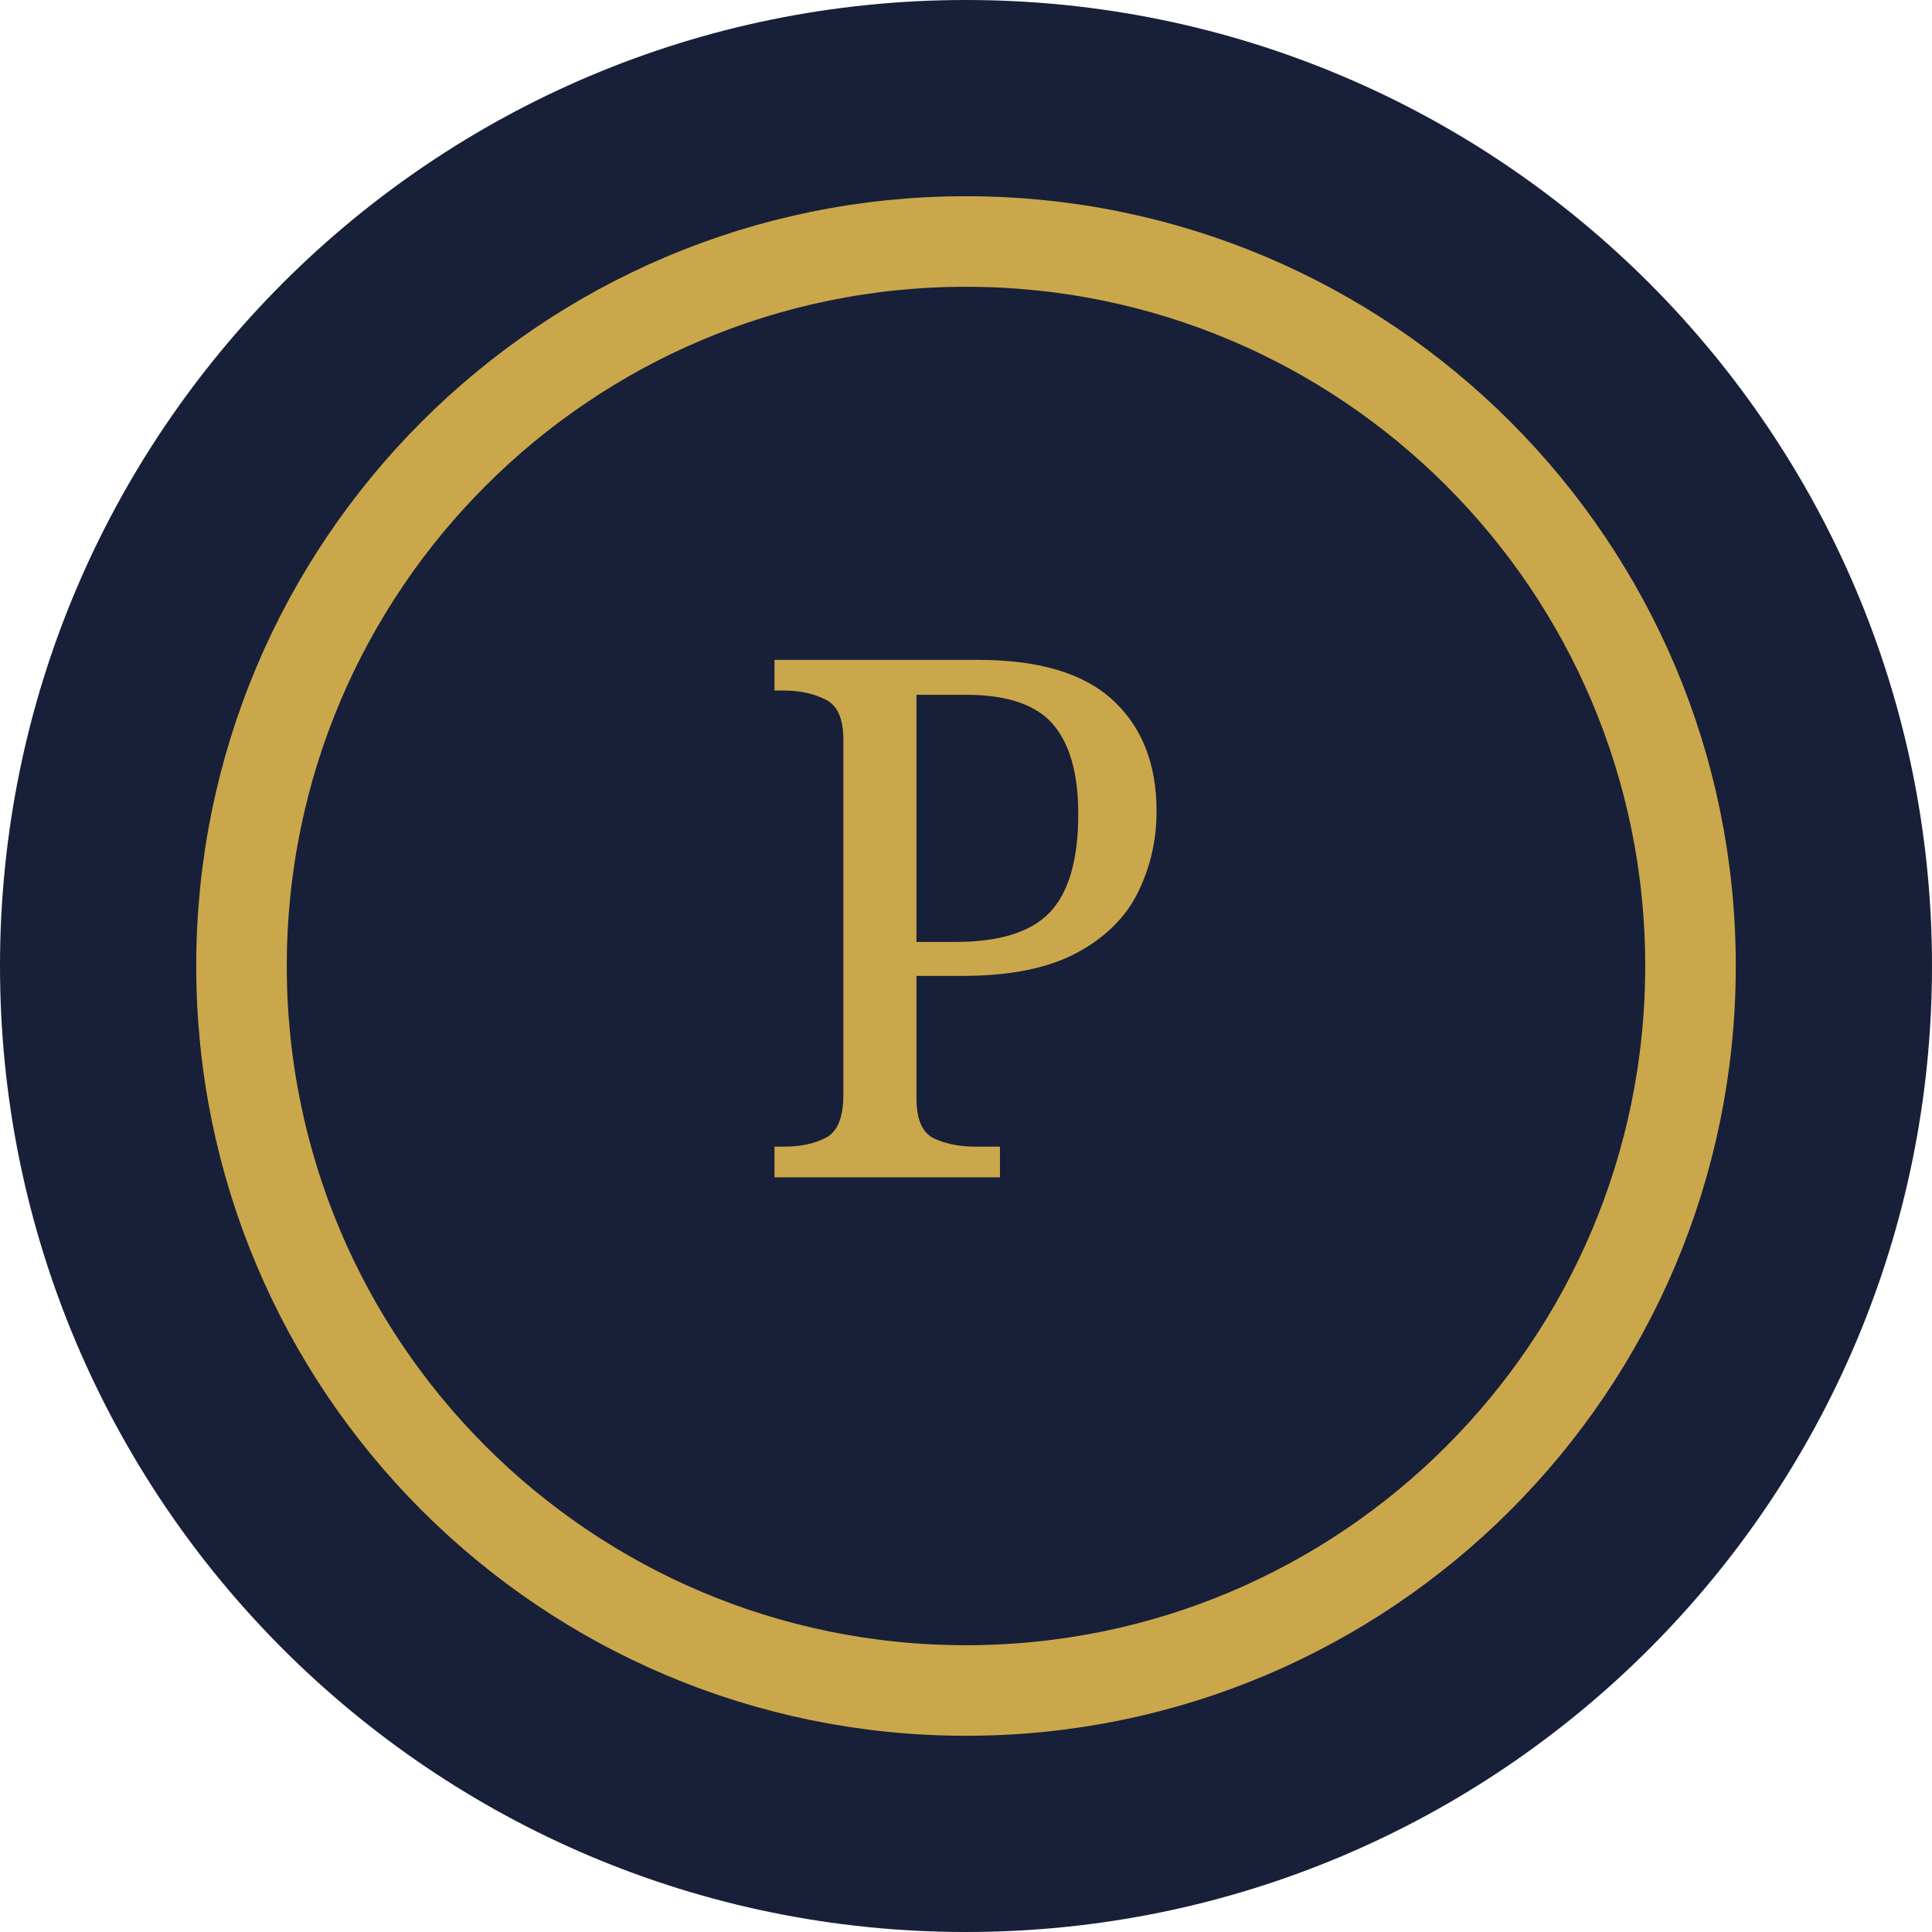
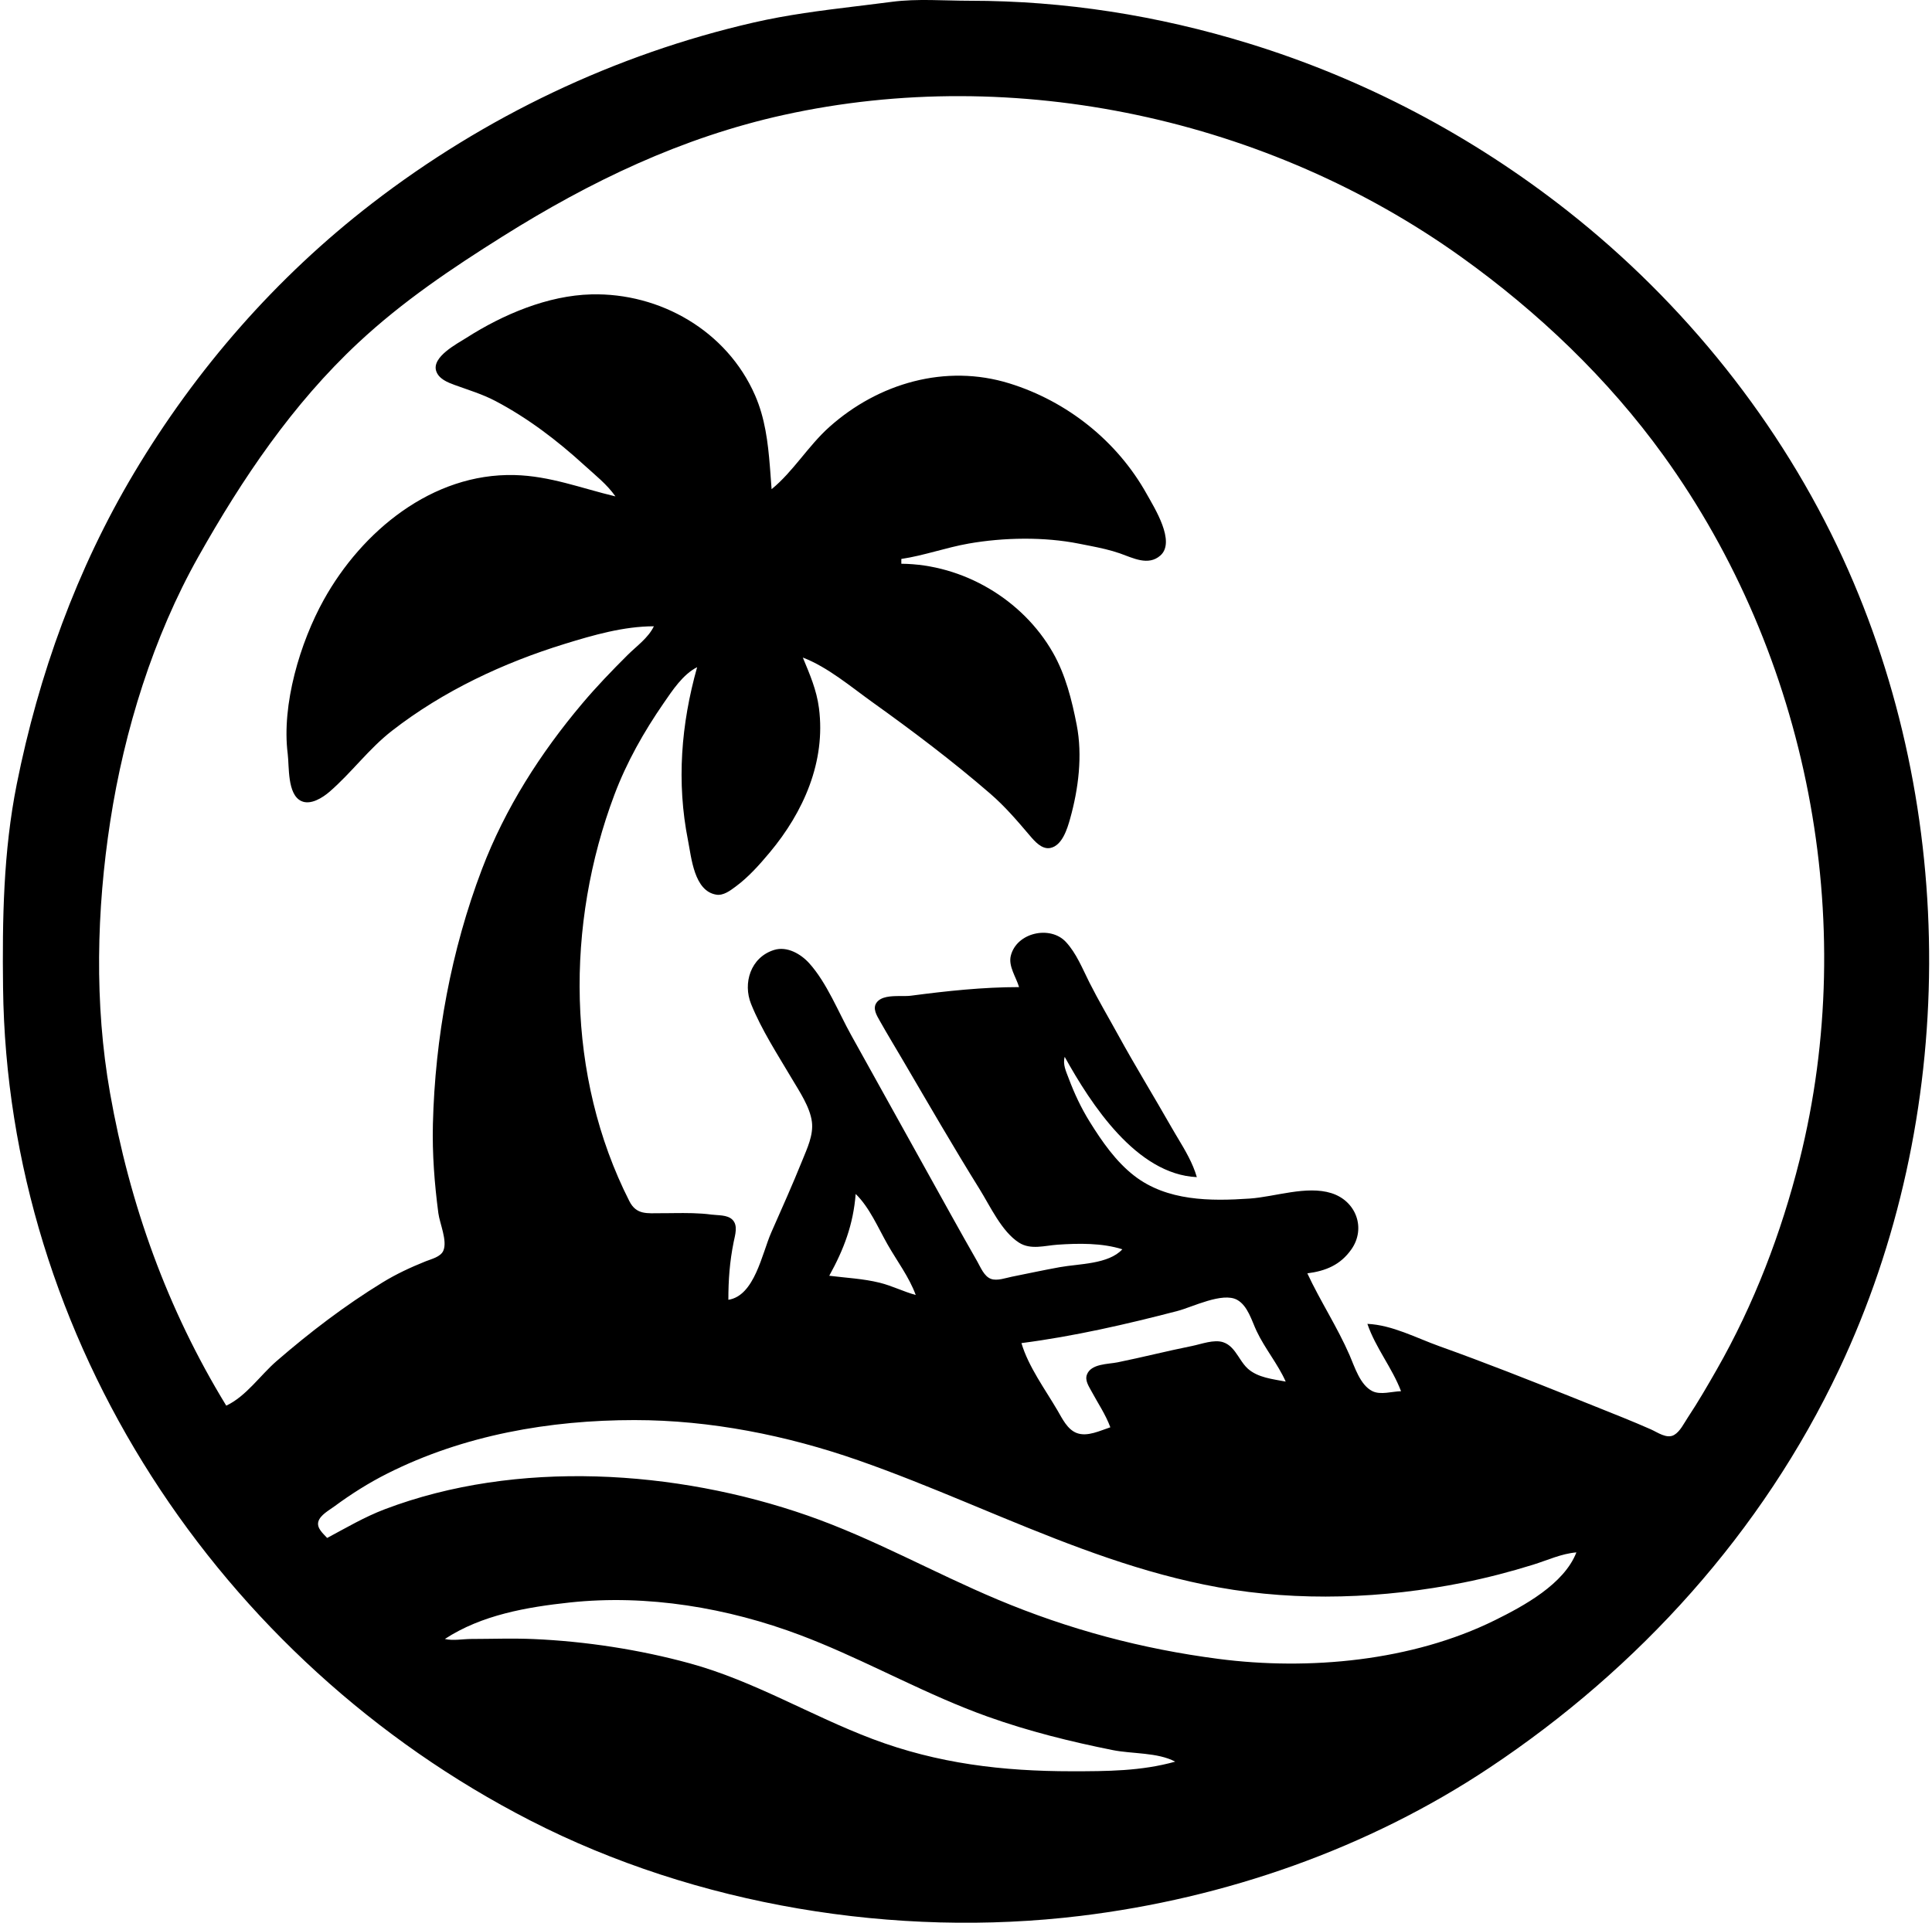
- <svg xmlns="http://www.w3.org/2000/svg" viewBox="0 0 64 64">
-   <rect width="64" height="64" rx="32" fill="#172038" />
-   <circle cx="32" cy="32" r="24" fill="none" stroke="#cba74b" stroke-width="3" />
-   <text x="32" y="39" text-anchor="middle" font-family="Georgia,serif" font-size="24" fill="#cba74b">P</text>
+ <svg xmlns="http://www.w3.org/2000/svg" height="660" viewBox="0 0 663 660" width="663">
+   <path d="m305.114.624c8.718-1.145 17.927-.365 26.713-.365 32.549 0 64.506 5.053 95.649 14.631 39.744 12.224 76.763 31.767 109.436 57.478 40.047 31.513 73.229 72.847 94.521 119.236 39.836 86.79 39.544 191.973-1.268 278.398-26.389 55.88-68.724 102.65-119.965 136.757-41.809 27.829-90.707 44.863-140.457 50.893-63.325 7.678-131.785-3.542-188.712-32.729-106.869-54.795-179.523-165.076-180.96-285.932-.277-23.301.086-46.741 4.699-69.815 7.513-37.579 20.613-73.904 40.286-106.877 21.281-35.67 48.77-67.147 81.688-92.526 38.602-29.761 83.468-51.167 130.978-62.058 11.474-2.63 22.995-4.087 34.573-5.496l3.658-.445c3.05-.372 6.104-.748 9.163-1.15zm-110.556 549.441c-14.717 1.578-30.239 4.256-42.87 12.522 2.843.684 6.102.005 9.069 0 7.125-.012 14.318-.28 21.435.032 17.817.782 36.382 3.632 53.587 8.35 22.029 6.041 41.433 17.929 62.656 25.945 22.39 8.457 44.677 11.085 68.427 11.085 11.968 0 23.846-.036 35.45-3.303-6.056-3.225-14.726-2.62-21.435-3.963-14.557-2.915-28.869-6.475-42.87-11.47-10.305-3.677-20.231-8.214-30.111-12.849l-6.349-2.985c-9.171-4.309-18.363-8.561-27.845-12.143-24.932-9.418-52.56-14.072-79.144-11.222zm22.259-62.614c-29.164 0-58.66 5.137-84.915 18.37-6.361 3.206-12.408 7.026-18.137 11.259-1.746 1.291-4.842 2.948-5.487 5.192-.655 2.276 1.686 4.182 3.014 5.638 6.562-3.498 12.797-7.2 19.786-9.855 45.199-17.17 99.992-13.571 145.098 2.172 22.494 7.851 43.219 19.592 65.129 28.8 24.503 10.298 49.53 16.975 75.847 20.399 31.042 4.038 66.434.765 94.808-13.242 9.971-4.922 23.814-12.422 28.03-23.32-5.207.455-9.892 2.686-14.84 4.224-7.867 2.446-15.827 4.52-23.908 6.139-27.388 5.487-56.512 6.619-84.091 1.64-25.992-4.693-50.143-14.119-74.18-24.035l-3.068-1.268c-2.045-.847-4.09-1.696-6.136-2.544l-3.069-1.272c-12.28-5.086-24.607-10.111-37.211-14.51-24.485-8.547-50.727-13.785-76.671-13.785zm51.114-447.991c-34.96 7.723-66.277 22.761-96.457 41.718-17.521 11.005-34.282 22.28-49.465 36.444-22.579 21.065-39.836 46.669-54.887 73.412-15.507 27.554-25.45 59.666-30.255 90.824-4.714 30.568-5.491 62.707-.091 93.301 6.75 38.249 19.599 74.141 39.89 107.338 6.819-3.185 11.66-10.446 17.313-15.337 11.415-9.876 23.4-19.029 36.275-26.929 4.766-2.924 9.662-5.194 14.84-7.275 1.953-.785 5.146-1.503 6.065-3.648 1.461-3.407-1.241-9.336-1.705-12.866-1.325-10.096-2.125-20.363-1.875-30.55.725-29.669 6.27-59.752 16.826-87.521 7.955-20.924 20.107-39.922 34.503-56.972 4.885-5.785 10.078-11.171 15.437-16.513 3.167-3.157 7.098-5.859 9.069-9.909-10.337.007-20.675 2.987-30.504 6.013-21.174 6.52-41.801 16.193-59.358 29.842-8.008 6.226-13.873 14.387-21.447 20.94-2.323 2.011-6.485 4.705-9.695 3.188-4.85-2.29-4.101-11.835-4.657-16.222-2.137-16.873 4.255-38.216 12.378-52.843 13.04-23.48 37.151-43.529 65.467-42.829 12.229.302 22.935 4.551 34.626 7.325-2.965-4.212-6.939-7.282-10.717-10.734-9.257-8.459-19.383-16.185-30.504-22.029-4.474-2.351-9.291-3.779-14.015-5.506-2.375-.868-5.366-2.063-6.26-4.702-1.655-4.889 7.149-9.417 10.382-11.479 12.5-7.969 27.827-14.525 42.87-14.894 23.509-.577 46.479 12.468 56.163 34.666 3.404 7.803 4.411 16.055 5.079 24.383l.122 1.562.174 2.346c.019.261.038.521.057.782l.116 1.564.12 1.564c7.384-6.019 12.577-14.877 19.786-21.324 16.861-15.078 39.937-21.772 61.832-14.984 19.787 6.133 36.984 19.788 47.106 37.96 2.648 4.754 10.036 16.374 4.698 21.109-4.177 3.707-9.475.818-13.881-.719-3.336-1.164-6.783-1.902-10.242-2.586l-1.887-.37c-.629-.123-1.258-.246-1.886-.372-11.98-2.402-25.917-2.153-37.923-.041-7.763 1.365-15.349 4.128-23.084 5.272v1.651c21.15.175 41.609 12.241 52.043 30.55 4.323 7.585 6.482 16.267 8.139 24.77 2.048 10.509.608 21.959-2.263 32.201-.963 3.434-2.711 9.256-6.817 10.047-2.903.559-5.368-2.331-7.025-4.279-4.344-5.108-8.476-9.963-13.573-14.374-12.896-11.157-26.531-21.449-40.397-31.373-7.362-5.269-15.426-12.12-23.908-15.34 2.385 5.745 4.721 11.086 5.533 17.339 2.386 18.393-5.314 35.705-16.872 49.54-3.527 4.222-7.299 8.476-11.745 11.756-1.843 1.361-4.157 3.138-6.595 2.753-7.646-1.208-8.556-12.733-9.728-18.637-3.97-19.999-2.376-39.861 3.133-59.449-4.901 2.485-8.444 7.924-11.521 12.385-6.771 9.816-12.646 20.199-16.859 31.376-16.778 44.52-16.616 96.664 5.119 139.523 2.427 4.786 6.111 4.144 10.895 4.144.721 0 1.443-.005 2.165-.011l2.168-.022c4.339-.045 8.687-.065 12.98.509 2.228.297 5.321.032 7.084 1.674 2.111 1.967.986 5.339.5 7.759-1.359 6.766-1.813 12.914-1.813 19.816 9.024-1.399 11.525-15.866 14.724-23.119 3.625-8.216 7.313-16.441 10.667-24.77 1.649-4.094 3.854-8.671 3.275-13.211-.65-5.102-4.336-10.511-6.905-14.862-4.862-8.234-10.389-16.708-13.969-25.596-2.862-7.105-.197-15.983 7.872-18.522 4.45-1.4 9.198 1.346 12.094 4.563 6.073 6.743 9.993 16.778 14.402 24.693l34.395 61.926c2.921 5.244 5.848 10.482 8.837 15.688 1.166 2.031 2.352 5.167 4.74 6.033 2.127.771 5.033-.325 7.149-.749 5.492-1.1 10.976-2.287 16.488-3.283 6.605-1.193 16.674-.969 21.435-6.13-6.963-2.205-15.012-2.075-22.259-1.578-4.353.299-9.178 1.856-13.178-.686-5.953-3.783-9.91-12.522-13.553-18.378-8.98-14.439-17.441-29.096-26.041-43.761l-1.376-2.335-2.766-4.665c-1.381-2.334-2.751-4.675-4.08-7.036-1.027-1.826-2.55-4.233-1.078-6.247 1.546-2.114 4.915-2.239 7.956-2.243l.603 0c1.195.002 2.316.002 3.223-.117 12.274-1.615 24.719-2.953 37.099-2.953-.964-3.352-3.72-7.141-2.838-10.73 1.972-8.031 13.526-10.543 18.9-4.781 3.608 3.868 5.704 9.192 8.051 13.86 3.097 6.162 6.624 12.118 9.941 18.165 5.806 10.586 12.146 20.881 18.117 31.376.492.866 1 1.727 1.512 2.587l.772 1.291c2.577 4.303 5.165 8.635 6.553 13.462-20.736-.949-36.302-25.019-45.343-41.284-.721 2.604.451 4.928 1.388 7.431 1.948 5.198 4.276 10.148 7.206 14.862 4.185 6.733 8.982 13.666 15.314 18.554 11.236 8.674 26.053 8.722 39.572 7.794 8.67-.595 19.503-4.542 28.03-1.864 8.514 2.674 11.941 12.063 6.885 19.276-3.787 5.403-8.843 7.443-15.129 8.258 4.445 9.536 10.269 18.385 14.49 28.073 1.758 4.036 3.591 10.221 7.805 12.35 2.806 1.417 6.825.097 9.858.035-3.044-8.054-8.743-14.888-11.542-23.119 8.534.391 16.787 4.843 24.733 7.685 15.63 5.59 31.064 11.702 46.475 17.869l7.112 2.849c6.339 2.539 12.716 5.052 18.962 7.813 2.285 1.01 5.449 3.37 7.975 1.917 2.061-1.186 3.394-4.015 4.665-5.932 3.556-5.362 6.776-10.929 9.966-16.513 12.774-22.366 22.144-46.873 28.403-71.834 20.645-82.323 2.934-173.156-46.677-241.923-19.061-26.421-43.033-49.262-69.462-68.178-66.139-47.337-152.911-66.294-232.487-48.717zm135.205 410.529c-17.533 4.571-35.602 8.714-53.587 11.04 2.365 8.053 8.145 15.886 12.376 23.119 1.636 2.797 3.386 6.542 6.618 7.756 3.651 1.371 8.064-.854 11.509-1.976-1.595-4.365-4.28-8.292-6.477-12.385-.905-1.688-2.306-3.686-1.56-5.69 1.411-3.787 7.266-3.564 10.51-4.222 8.547-1.734 17.005-3.898 25.557-5.611 3.151-.632 7.539-2.342 10.705-1.286 2.371.791 3.8 2.745 5.152 4.782l.606.919c.809 1.223 1.637 2.418 2.671 3.351 3.458 3.122 8.628 3.602 13.018 4.454-2.679-6.027-7.13-11.301-9.985-17.339-1.66-3.512-3.023-8.678-6.656-10.707-5.005-2.796-15.342 2.461-20.458 3.796zm-110.473-40.152c-.825 10.468-4.036 18.985-9.069 28.073 5.767.73 11.649.99 17.313 2.394 4.245 1.052 8.157 3.058 12.366 4.212-2.251-6.158-6.426-11.652-9.661-17.339-3.266-5.741-6.19-12.717-10.949-17.339z" transform="translate(.9778)" />
</svg>
